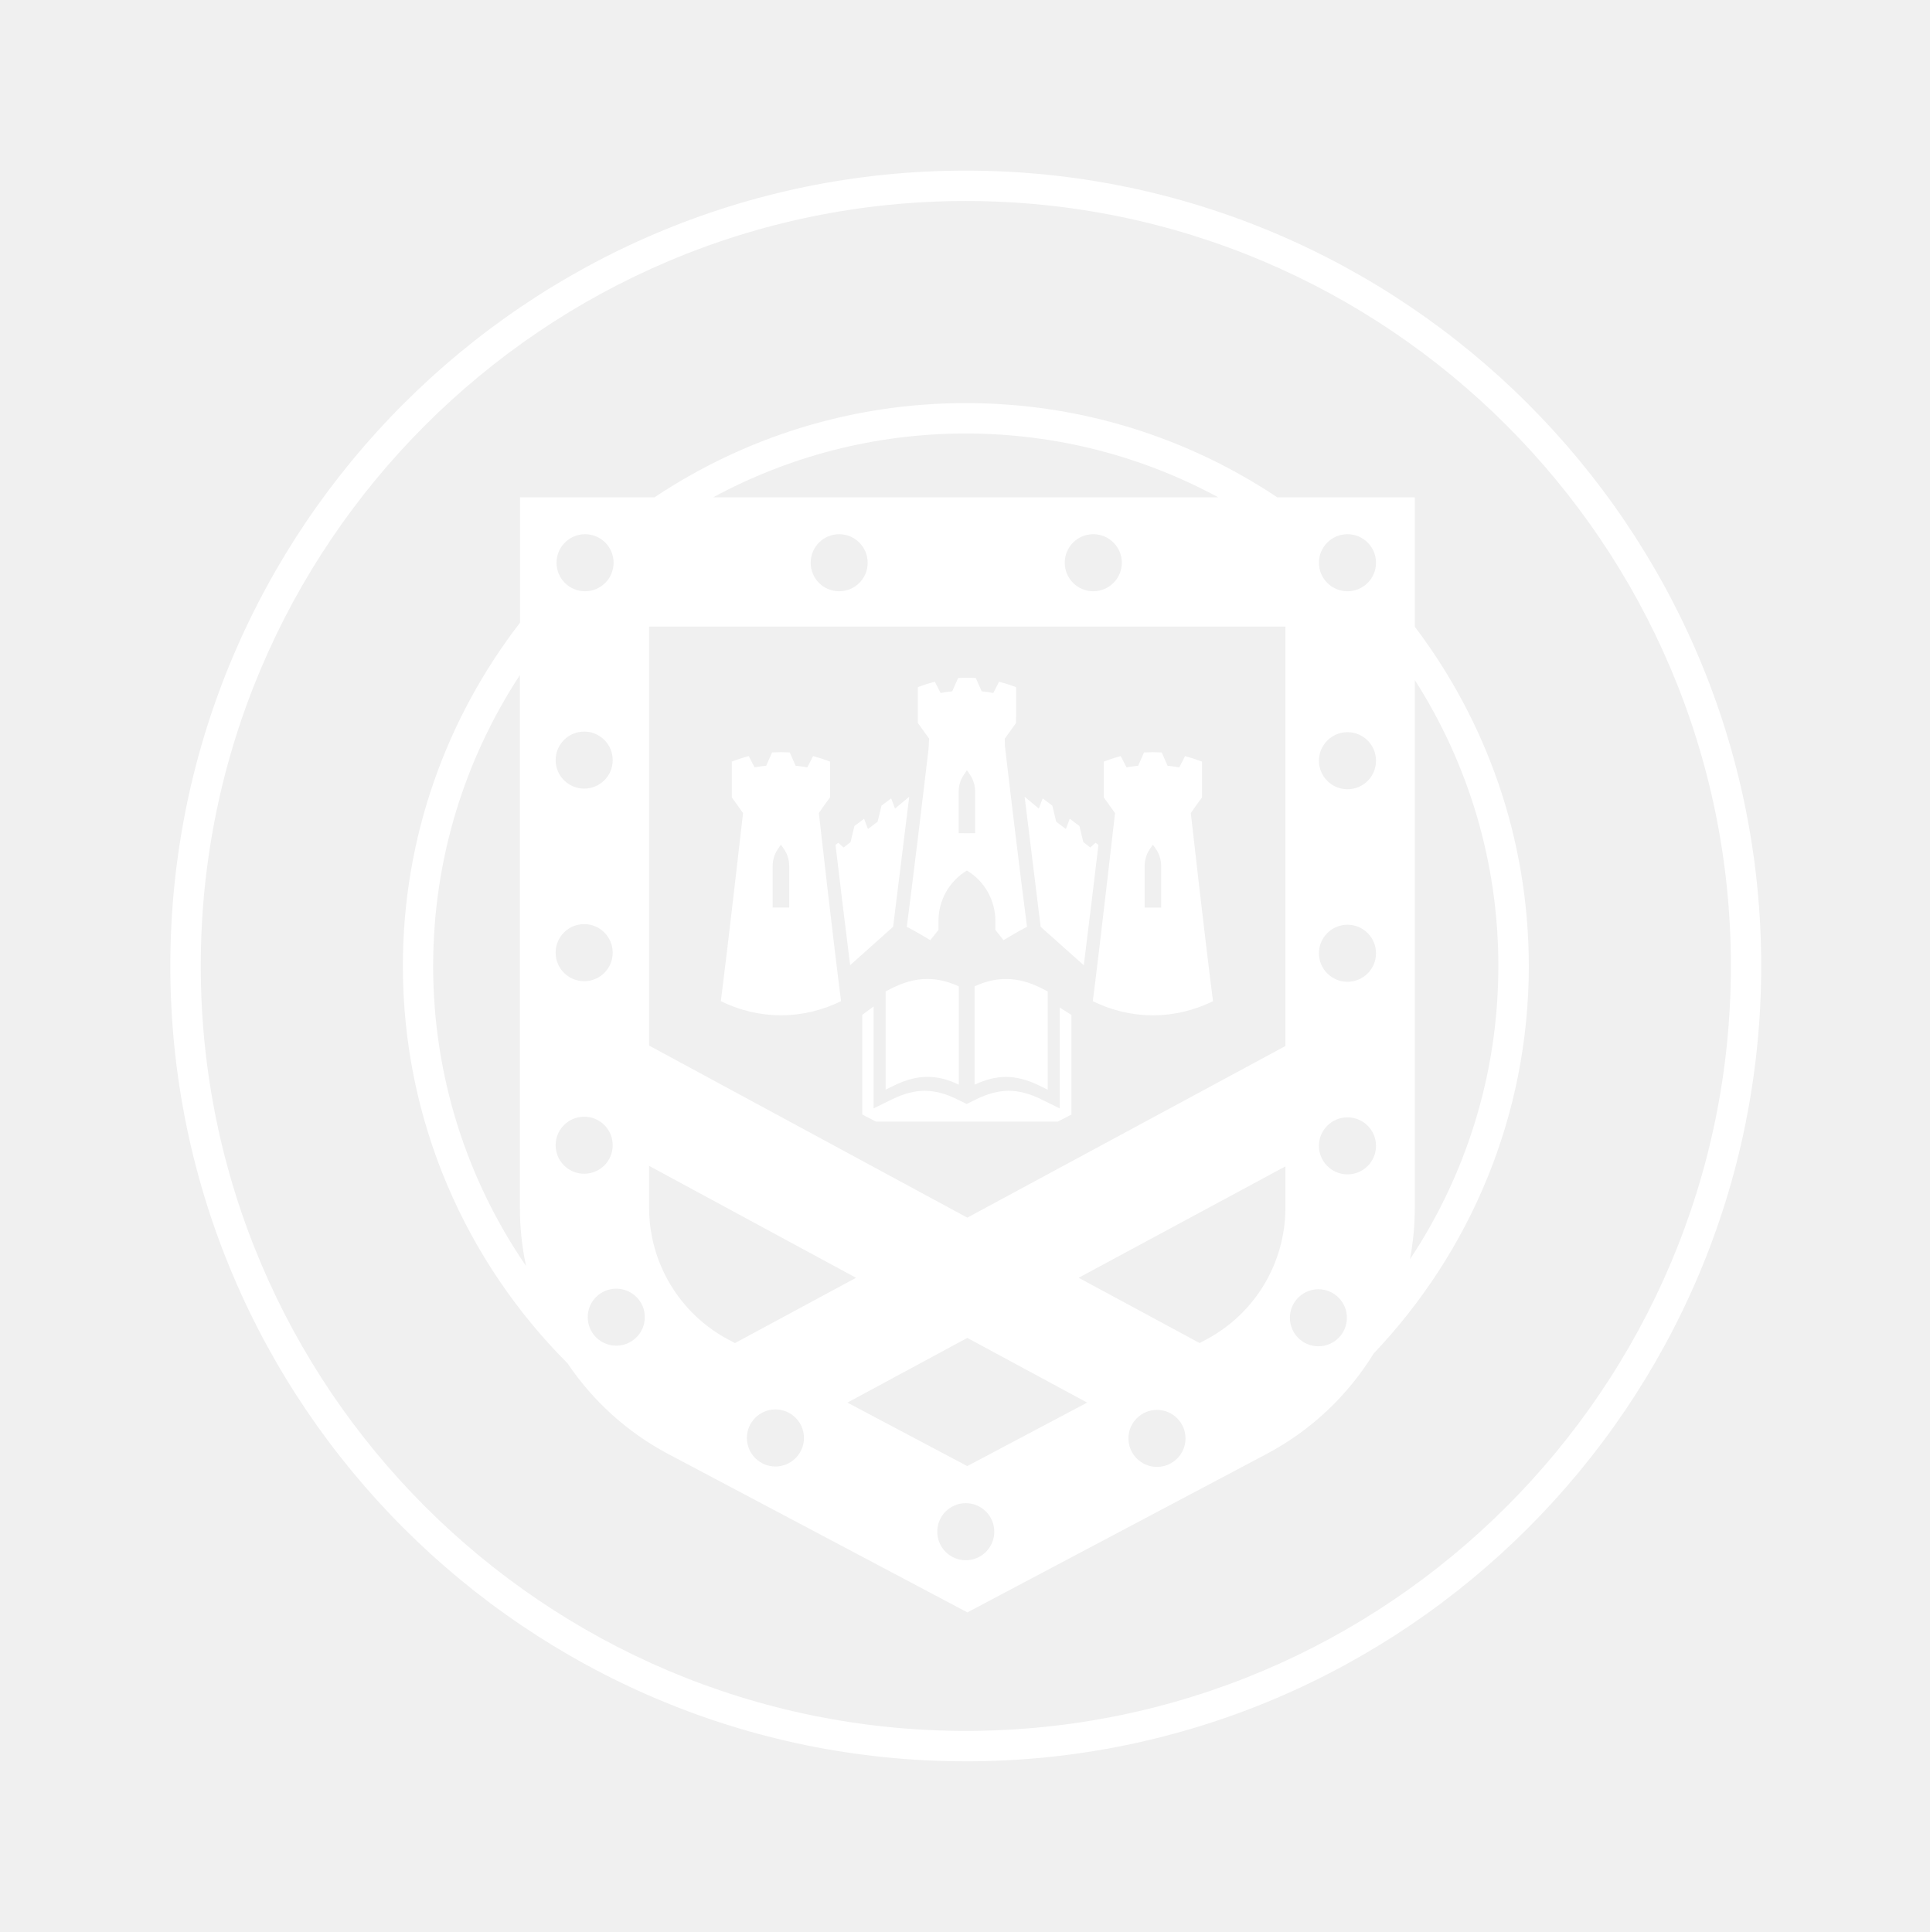
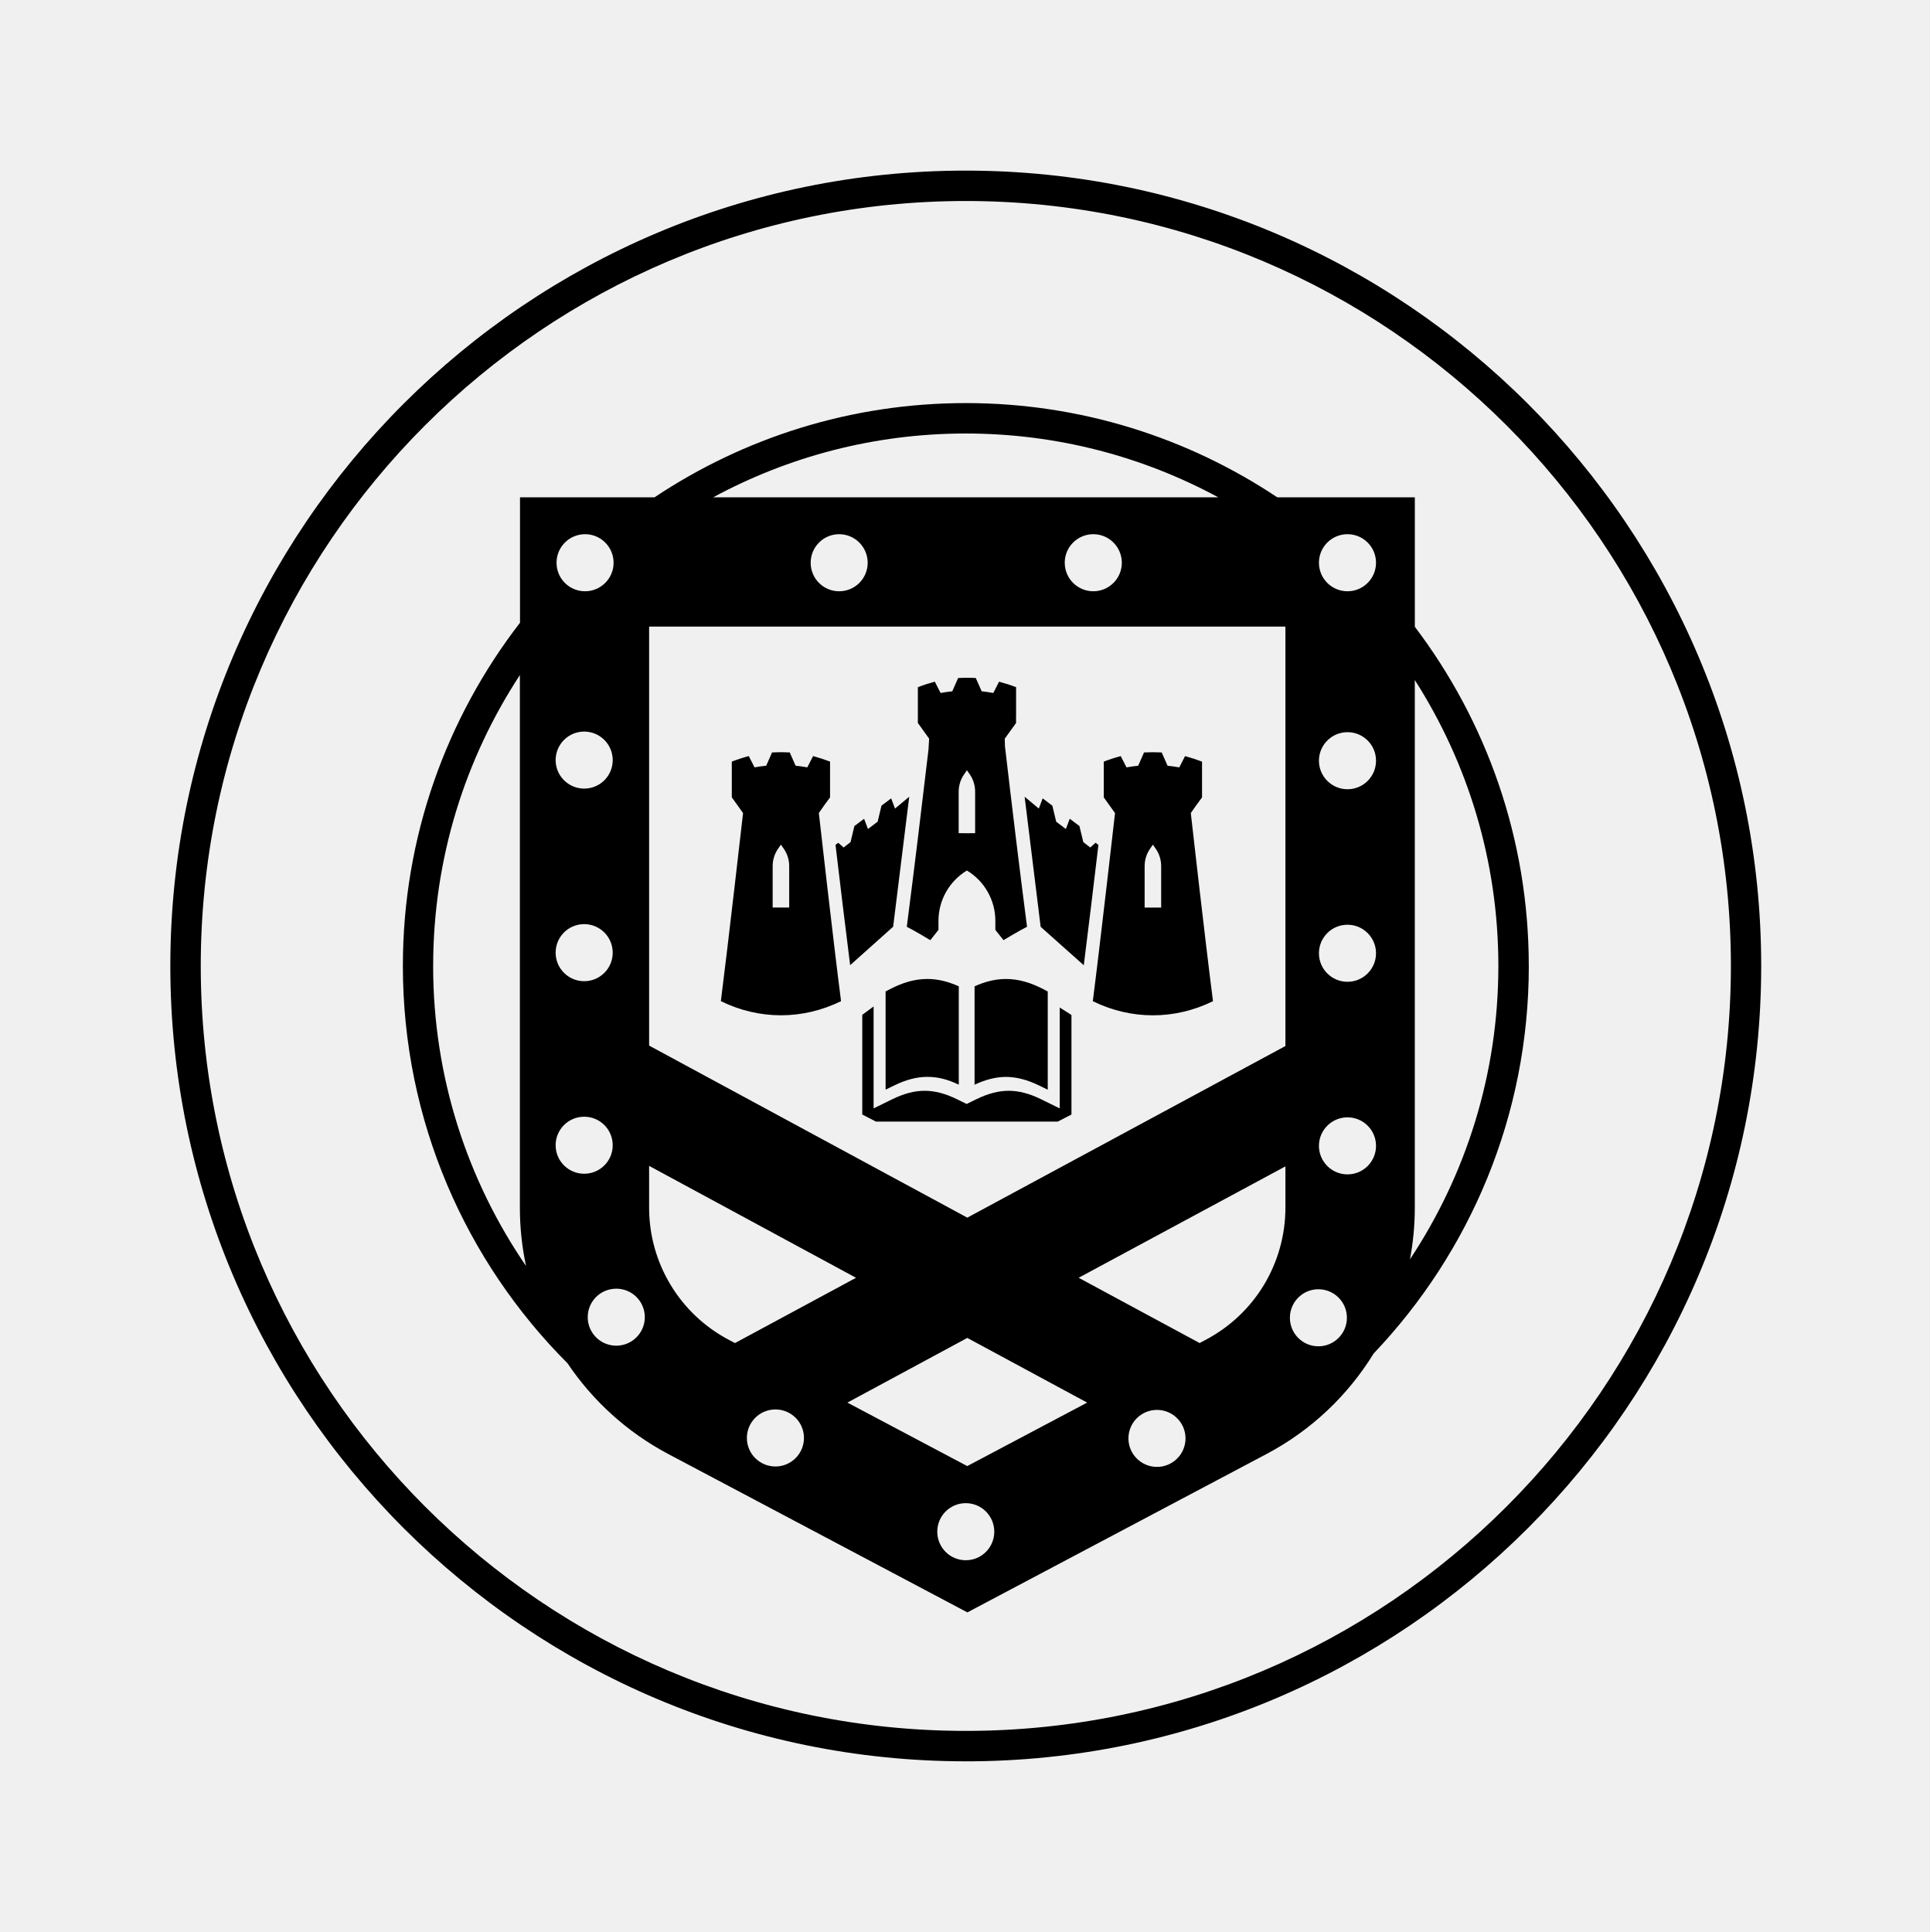
<svg xmlns="http://www.w3.org/2000/svg" xmlns:ns1="http://vectornator.io" height="100%" stroke-miterlimit="10" style="fill-rule:nonzero;clip-rule:evenodd;stroke-linecap:round;stroke-linejoin:round;" version="1.1" viewBox="0 0 803 804" width="100%" xml:space="preserve">
  <defs />
  <g id="Untitled" ns1:layerName="Untitled">
-     <path d="M483.129 377.684C480.826 377.716 478.565 377.716 476.261 377.684L476.261 360.46C476.261 357.911 477.008 355.416 478.437 353.325C478.938 352.579 479.183 352.237 479.685 351.502C480.197 352.248 480.431 352.589 480.964 353.325C482.394 355.416 483.14 357.911 483.14 360.46L483.14 377.684L483.129 377.684ZM495.458 338.373C496.973 336.155 498.53 333.979 500.14 331.846L500.14 316.947C497.815 316.062 495.48 315.304 493.08 314.654C492.269 316.2 491.47 317.779 490.68 319.346C489.07 319.069 487.438 318.824 485.806 318.664C485.017 316.808 484.196 314.974 483.364 313.129C480.9 313.001 478.48 313.001 476.016 313.129C475.205 314.963 474.395 316.808 473.574 318.664C471.963 318.813 470.331 319.058 468.721 319.346C467.932 317.779 467.132 316.2 466.321 314.654C463.922 315.294 461.586 316.051 459.261 316.947L459.261 331.835L463.943 338.373C463.943 338.373 457.651 393.661 454.696 416.644C470.683 424.483 488.718 424.483 504.705 416.644C501.452 391.421 495.458 338.373 495.469 338.373M440.128 466.748L445.812 463.815L445.812 422.392L440.928 419.267L440.928 461.256L433.206 457.47C428.354 455.081 423.928 453.929 419.704 453.929C415.481 453.929 411.034 455.091 406.17 457.47L402.214 459.421L398.236 457.47C393.372 455.081 388.957 453.929 384.723 453.929C380.489 453.929 376.074 455.091 371.21 457.47L363.489 461.256L363.489 418.841L358.775 422.328L358.775 463.805L364.449 466.738M434.603 411.887C428.791 408.816 423.714 407.408 418.563 407.408C414.318 407.408 410.138 408.368 405.498 410.458L405.498 451.412C410.138 449.215 414.436 448.159 418.585 448.159C422.733 448.159 427.426 449.311 432.332 451.721L435.947 453.481L435.947 412.602L434.603 411.898L434.603 411.887ZM398.918 410.447C394.3 408.389 390.077 407.397 385.853 407.397C380.702 407.397 375.636 408.816 369.824 411.887L368.48 412.58L368.48 453.46L372.095 451.7C377.001 449.3 381.502 448.138 385.864 448.138C390.226 448.138 394.311 449.172 398.929 451.38L398.929 410.447M328.358 377.674C326.054 377.706 323.793 377.706 321.49 377.674L321.49 360.45C321.49 357.901 322.236 355.405 323.665 353.315C324.167 352.568 324.412 352.227 324.913 351.491C325.425 352.237 325.66 352.579 326.193 353.315C327.622 355.405 328.369 357.901 328.369 360.45L328.369 377.674L328.358 377.674ZM340.687 338.362C342.201 336.144 343.758 333.968 345.369 331.835L345.369 316.936C343.044 316.051 340.708 315.294 338.309 314.643C337.498 316.19 336.698 317.768 335.909 319.336C334.298 319.058 332.667 318.813 331.035 318.653C330.246 316.797 329.425 314.963 328.593 313.118C326.129 312.99 323.708 312.99 321.244 313.118C320.434 314.952 319.623 316.797 318.802 318.653C317.192 318.802 315.56 319.048 313.95 319.336C313.16 317.768 312.36 316.19 311.55 314.643C309.15 315.283 306.815 316.04 304.49 316.936L304.49 331.825C304.49 331.825 307.934 336.57 309.172 338.362C309.172 338.362 302.879 393.65 299.936 416.633C315.923 424.472 333.957 424.472 349.944 416.633C346.691 391.41 340.698 338.362 340.708 338.362M405.722 346.724C403.44 346.756 401.136 346.756 398.886 346.724L398.886 329.5C398.886 326.951 399.633 324.444 401.062 322.375C401.542 321.629 401.808 321.266 402.31 320.52C402.79 321.266 403.056 321.629 403.589 322.375C404.997 324.444 405.733 326.961 405.733 329.5L405.733 346.724L405.722 346.724ZM386.312 311.689L386.355 311.689C383.454 336.357 380.478 361.025 377.3 385.683C380.478 387.251 387.091 391.25 387.091 391.25L390.482 386.974L390.482 383.166C390.482 374.613 394.993 366.678 402.31 362.263C405.989 364.481 408.933 367.542 410.98 371.179C413.007 374.773 414.148 378.879 414.148 383.166L414.148 386.974L417.539 391.25C417.539 391.25 424.141 387.251 427.33 385.683C424.077 360.62 421.059 335.504 418.126 310.42L418.062 307.402L422.669 300.992C422.669 300.992 422.733 300.906 422.765 300.864L422.755 298.379C422.755 298.379 422.765 298.379 422.776 298.379L422.776 285.975C420.451 285.069 418.094 284.333 415.694 283.682C414.884 285.239 414.084 286.807 413.295 288.386C411.684 288.087 410.074 287.852 408.453 287.682C407.631 285.847 406.821 284.002 406.01 282.157C403.547 282.019 401.126 282.019 398.662 282.157C397.841 284.013 397.03 285.847 396.22 287.682C394.599 287.852 392.967 288.087 391.357 288.386C390.578 286.818 389.767 285.239 388.957 283.682C386.547 284.333 384.222 285.069 381.897 285.975L381.897 300.853L386.589 307.38L386.344 311.678L386.312 311.689ZM455.848 350.712L453.63 352.685L450.74 350.424L449.129 343.748L445.098 340.719L443.487 344.985L439.467 341.956L437.856 335.269L433.836 332.24L432.225 336.485L426.327 331.558L432.993 385.683L450.942 401.691C453.033 385.011 455.059 368.31 457.032 351.608L455.848 350.712ZM371.616 385.683L378.313 331.558L372.405 336.485L370.794 332.24L366.774 335.269L365.163 341.956L361.142 344.985L359.532 340.73L355.501 343.759L353.89 350.446L351.021 352.696L348.782 350.723L347.64 351.587C349.603 368.288 351.64 384.979 353.73 401.659L371.594 385.683L371.616 385.683ZM401.862 732.97C219.35 732.97 70.871 584.491 70.871 401.979C70.871 219.468 219.297 71 401.808 71C584.32 71 732.799 219.479 732.799 401.99C732.799 584.501 584.32 732.98 401.808 732.98L401.862 732.97ZM401.862 83.648C226.336 83.648 83.531 226.454 83.531 401.979C83.531 577.505 226.336 720.31 401.862 720.31C577.387 720.31 720.193 577.505 720.193 401.979C720.193 226.454 577.334 83.648 401.808 83.648L401.862 83.648ZM636.099 401.979C636.099 349.017 618.427 300.107 588.682 260.827L588.682 206.969L531.464 206.969C494.328 182.204 449.758 167.742 401.862 167.742C353.965 167.742 309.449 182.215 272.313 206.969L216.364 206.969L216.364 259.142C185.83 298.709 167.625 348.249 167.625 401.979C167.625 466.471 193.818 524.948 236.137 567.341C246.6 582.891 260.848 595.956 278.008 605.064L402.512 670.995L527.016 605.064C545.68 595.177 560.888 580.609 571.543 563.267C611.526 521.236 636.109 464.434 636.109 401.979L636.099 401.979ZM623.439 401.979C623.439 447.071 609.884 489.038 586.655 524.073C587.978 517.066 588.671 509.888 588.671 502.604L588.671 282.989C610.662 317.384 623.439 358.21 623.439 401.969L623.439 401.979ZM560.665 222.305C567.234 222.305 572.535 227.637 572.535 234.186C572.535 240.734 567.224 246.056 560.665 246.056C554.105 246.056 548.784 240.756 548.784 234.186C548.784 227.616 554.095 222.305 560.665 222.305ZM560.665 304.693C567.234 304.693 572.535 310.004 572.535 316.573C572.535 323.143 567.224 328.444 560.665 328.444C554.105 328.444 548.784 323.111 548.784 316.573C548.784 310.036 554.095 304.693 560.665 304.693ZM560.665 384.83C567.234 384.83 572.535 390.152 572.535 396.7C572.535 403.248 567.224 408.57 560.665 408.57C554.105 408.57 548.784 403.27 548.784 396.7C548.784 390.13 554.095 384.83 560.665 384.83ZM560.665 464.978C567.234 464.978 572.535 470.289 572.535 476.848C572.535 483.407 567.224 488.718 560.665 488.718C554.105 488.718 548.784 483.386 548.784 476.848C548.784 470.31 554.095 464.978 560.665 464.978ZM401.808 180.402C439.819 180.402 475.611 190.032 506.902 206.969L296.715 206.969C328.006 190.043 363.798 180.402 401.798 180.402L401.808 180.402ZM466.769 234.186C466.769 240.756 461.437 246.056 454.899 246.056C448.361 246.056 443.018 240.756 443.018 234.186C443.018 227.616 448.329 222.305 454.899 222.305C461.469 222.305 466.769 227.637 466.769 234.186ZM361.025 234.186C361.025 240.756 355.714 246.056 349.155 246.056C342.596 246.056 337.306 240.756 337.306 234.186C337.306 227.616 342.617 222.305 349.155 222.305C355.693 222.305 361.025 227.637 361.025 234.186ZM243.432 222.305C250.002 222.305 255.302 227.637 255.302 234.186C255.302 240.734 249.991 246.056 243.432 246.056C236.873 246.056 231.562 240.756 231.562 234.186C231.562 227.616 236.894 222.305 243.432 222.305ZM243.069 304.447C249.607 304.447 254.94 309.748 254.94 316.328C254.94 322.909 249.607 328.177 243.069 328.177C236.532 328.177 231.189 322.866 231.189 316.328C231.189 309.79 236.489 304.447 243.069 304.447ZM243.069 384.574C249.607 384.574 254.94 389.874 254.94 396.455C254.94 403.035 249.607 408.325 243.069 408.325C236.532 408.325 231.189 403.025 231.189 396.455C231.189 389.885 236.489 384.574 243.069 384.574ZM180.231 401.969C180.231 357.335 193.509 315.752 216.311 280.931L216.311 502.604C216.311 510.848 217.196 518.964 218.87 526.835C194.501 491.257 180.22 448.255 180.22 401.979L180.231 401.969ZM231.189 476.603C231.189 470.033 236.489 464.722 243.069 464.722C249.65 464.722 254.94 470.033 254.94 476.603C254.94 483.172 249.607 488.452 243.069 488.452C236.532 488.452 231.189 483.151 231.189 476.603ZM256.422 560.004C249.852 560.004 244.541 554.692 244.541 548.133C244.541 541.574 249.842 536.285 256.422 536.285C263.002 536.285 268.292 541.596 268.292 548.133C268.292 554.671 262.992 560.004 256.422 560.004ZM303.135 557.508C293.174 552.229 284.813 544.326 279 534.663C273.156 524.969 270.084 513.899 270.084 502.604L270.084 485.178L356.183 531.752L305.812 558.916L303.146 557.508L303.135 557.508ZM322.642 610.279C316.072 610.279 310.761 604.946 310.761 598.409C310.761 591.871 316.061 586.538 322.642 586.538C329.222 586.538 334.512 591.85 334.512 598.409C334.512 604.968 329.179 610.279 322.642 610.279ZM401.83 649.292C395.281 649.292 389.981 643.98 389.981 637.411C389.981 630.841 395.281 625.54 401.83 625.54C408.378 625.54 413.7 630.841 413.7 637.411C413.7 643.98 408.399 649.292 401.83 649.292ZM402.459 610.108L352.589 583.691L402.48 556.772L452.35 583.691L402.459 610.108ZM481.402 610.449C474.853 610.449 469.521 605.149 469.521 598.579C469.521 592.009 474.853 586.73 481.402 586.73C487.95 586.73 493.272 592.042 493.272 598.579C493.272 605.117 487.971 610.449 481.402 610.449ZM534.834 502.594C534.834 513.888 531.752 524.958 525.939 534.653C520.127 544.315 511.755 552.218 501.783 557.497L499.138 558.905L448.809 531.741L534.834 485.391L534.834 502.594ZM534.834 435.308L402.48 506.721L270.084 435.116L270.084 260.753L534.834 260.753L534.834 435.318L534.834 435.308ZM548.549 536.519C555.119 536.519 560.419 541.83 560.419 548.389C560.419 554.948 555.108 560.26 548.549 560.26C541.99 560.26 536.7 554.938 536.7 548.389C536.7 541.841 542.011 536.519 548.549 536.519Z" fill="#ffffff" fill-rule="evenodd" opacity="1" stroke="none" />
+     <path d="M483.129 377.684C480.826 377.716 478.565 377.716 476.261 377.684L476.261 360.46C476.261 357.911 477.008 355.416 478.437 353.325C478.938 352.579 479.183 352.237 479.685 351.502C480.197 352.248 480.431 352.589 480.964 353.325C482.394 355.416 483.14 357.911 483.14 360.46L483.14 377.684L483.129 377.684ZM495.458 338.373C496.973 336.155 498.53 333.979 500.14 331.846L500.14 316.947C497.815 316.062 495.48 315.304 493.08 314.654C492.269 316.2 491.47 317.779 490.68 319.346C489.07 319.069 487.438 318.824 485.806 318.664C485.017 316.808 484.196 314.974 483.364 313.129C480.9 313.001 478.48 313.001 476.016 313.129C475.205 314.963 474.395 316.808 473.574 318.664C471.963 318.813 470.331 319.058 468.721 319.346C467.932 317.779 467.132 316.2 466.321 314.654C463.922 315.294 461.586 316.051 459.261 316.947L459.261 331.835L463.943 338.373C463.943 338.373 457.651 393.661 454.696 416.644C470.683 424.483 488.718 424.483 504.705 416.644C501.452 391.421 495.458 338.373 495.469 338.373M440.128 466.748L445.812 463.815L445.812 422.392L440.928 419.267L440.928 461.256L433.206 457.47C428.354 455.081 423.928 453.929 419.704 453.929C415.481 453.929 411.034 455.091 406.17 457.47L402.214 459.421L398.236 457.47C393.372 455.081 388.957 453.929 384.723 453.929C380.489 453.929 376.074 455.091 371.21 457.47L363.489 461.256L363.489 418.841L358.775 422.328L358.775 463.805L364.449 466.738M434.603 411.887C428.791 408.816 423.714 407.408 418.563 407.408C414.318 407.408 410.138 408.368 405.498 410.458L405.498 451.412C410.138 449.215 414.436 448.159 418.585 448.159C422.733 448.159 427.426 449.311 432.332 451.721L435.947 453.481L435.947 412.602L434.603 411.898L434.603 411.887ZM398.918 410.447C394.3 408.389 390.077 407.397 385.853 407.397C380.702 407.397 375.636 408.816 369.824 411.887L368.48 412.58L368.48 453.46L372.095 451.7C377.001 449.3 381.502 448.138 385.864 448.138C390.226 448.138 394.311 449.172 398.929 451.38L398.929 410.447M328.358 377.674C326.054 377.706 323.793 377.706 321.49 377.674L321.49 360.45C321.49 357.901 322.236 355.405 323.665 353.315C324.167 352.568 324.412 352.227 324.913 351.491C325.425 352.237 325.66 352.579 326.193 353.315C327.622 355.405 328.369 357.901 328.369 360.45L328.369 377.674L328.358 377.674ZM340.687 338.362C342.201 336.144 343.758 333.968 345.369 331.835L345.369 316.936C343.044 316.051 340.708 315.294 338.309 314.643C337.498 316.19 336.698 317.768 335.909 319.336C334.298 319.058 332.667 318.813 331.035 318.653C330.246 316.797 329.425 314.963 328.593 313.118C326.129 312.99 323.708 312.99 321.244 313.118C320.434 314.952 319.623 316.797 318.802 318.653C317.192 318.802 315.56 319.048 313.95 319.336C313.16 317.768 312.36 316.19 311.55 314.643C309.15 315.283 306.815 316.04 304.49 316.936L304.49 331.825C304.49 331.825 307.934 336.57 309.172 338.362C309.172 338.362 302.879 393.65 299.936 416.633C315.923 424.472 333.957 424.472 349.944 416.633C346.691 391.41 340.698 338.362 340.708 338.362M405.722 346.724C403.44 346.756 401.136 346.756 398.886 346.724L398.886 329.5C398.886 326.951 399.633 324.444 401.062 322.375C401.542 321.629 401.808 321.266 402.31 320.52C402.79 321.266 403.056 321.629 403.589 322.375C404.997 324.444 405.733 326.961 405.733 329.5L405.733 346.724L405.722 346.724ZM386.312 311.689L386.355 311.689C383.454 336.357 380.478 361.025 377.3 385.683C380.478 387.251 387.091 391.25 387.091 391.25L390.482 386.974L390.482 383.166C390.482 374.613 394.993 366.678 402.31 362.263C405.989 364.481 408.933 367.542 410.98 371.179C413.007 374.773 414.148 378.879 414.148 383.166L414.148 386.974L417.539 391.25C417.539 391.25 424.141 387.251 427.33 385.683C424.077 360.62 421.059 335.504 418.126 310.42L418.062 307.402L422.669 300.992C422.669 300.992 422.733 300.906 422.765 300.864L422.755 298.379C422.755 298.379 422.765 298.379 422.776 298.379L422.776 285.975C420.451 285.069 418.094 284.333 415.694 283.682C414.884 285.239 414.084 286.807 413.295 288.386C411.684 288.087 410.074 287.852 408.453 287.682C407.631 285.847 406.821 284.002 406.01 282.157C403.547 282.019 401.126 282.019 398.662 282.157C397.841 284.013 397.03 285.847 396.22 287.682C394.599 287.852 392.967 288.087 391.357 288.386C390.578 286.818 389.767 285.239 388.957 283.682C386.547 284.333 384.222 285.069 381.897 285.975L381.897 300.853L386.589 307.38L386.344 311.678L386.312 311.689ZM455.848 350.712L453.63 352.685L450.74 350.424L449.129 343.748L445.098 340.719L443.487 344.985L439.467 341.956L437.856 335.269L433.836 332.24L432.225 336.485L426.327 331.558L432.993 385.683L450.942 401.691C453.033 385.011 455.059 368.31 457.032 351.608L455.848 350.712ZM371.616 385.683L378.313 331.558L372.405 336.485L370.794 332.24L366.774 335.269L365.163 341.956L361.142 344.985L359.532 340.73L355.501 343.759L353.89 350.446L351.021 352.696L348.782 350.723L347.64 351.587C349.603 368.288 351.64 384.979 353.73 401.659L371.594 385.683L371.616 385.683ZM401.862 732.97C219.35 732.97 70.871 584.491 70.871 401.979C70.871 219.468 219.297 71 401.808 71C584.32 71 732.799 219.479 732.799 401.99C732.799 584.501 584.32 732.98 401.808 732.98L401.862 732.97ZM401.862 83.648C226.336 83.648 83.531 226.454 83.531 401.979C83.531 577.505 226.336 720.31 401.862 720.31C577.387 720.31 720.193 577.505 720.193 401.979C720.193 226.454 577.334 83.648 401.808 83.648L401.862 83.648ZM636.099 401.979C636.099 349.017 618.427 300.107 588.682 260.827L588.682 206.969L531.464 206.969C494.328 182.204 449.758 167.742 401.862 167.742C353.965 167.742 309.449 182.215 272.313 206.969L216.364 206.969L216.364 259.142C185.83 298.709 167.625 348.249 167.625 401.979C167.625 466.471 193.818 524.948 236.137 567.341C246.6 582.891 260.848 595.956 278.008 605.064L402.512 670.995L527.016 605.064C545.68 595.177 560.888 580.609 571.543 563.267C611.526 521.236 636.109 464.434 636.109 401.979L636.099 401.979ZM623.439 401.979C623.439 447.071 609.884 489.038 586.655 524.073C587.978 517.066 588.671 509.888 588.671 502.604L588.671 282.989C610.662 317.384 623.439 358.21 623.439 401.969L623.439 401.979ZM560.665 222.305C567.234 222.305 572.535 227.637 572.535 234.186C572.535 240.734 567.224 246.056 560.665 246.056C554.105 246.056 548.784 240.756 548.784 234.186C548.784 227.616 554.095 222.305 560.665 222.305ZM560.665 304.693C567.234 304.693 572.535 310.004 572.535 316.573C572.535 323.143 567.224 328.444 560.665 328.444C554.105 328.444 548.784 323.111 548.784 316.573C548.784 310.036 554.095 304.693 560.665 304.693ZM560.665 384.83C567.234 384.83 572.535 390.152 572.535 396.7C572.535 403.248 567.224 408.57 560.665 408.57C554.105 408.57 548.784 403.27 548.784 396.7C548.784 390.13 554.095 384.83 560.665 384.83ZM560.665 464.978C567.234 464.978 572.535 470.289 572.535 476.848C572.535 483.407 567.224 488.718 560.665 488.718C554.105 488.718 548.784 483.386 548.784 476.848C548.784 470.31 554.095 464.978 560.665 464.978ZM401.808 180.402C439.819 180.402 475.611 190.032 506.902 206.969L296.715 206.969C328.006 190.043 363.798 180.402 401.798 180.402L401.808 180.402ZM466.769 234.186C466.769 240.756 461.437 246.056 454.899 246.056C448.361 246.056 443.018 240.756 443.018 234.186C443.018 227.616 448.329 222.305 454.899 222.305C461.469 222.305 466.769 227.637 466.769 234.186ZM361.025 234.186C361.025 240.756 355.714 246.056 349.155 246.056C342.596 246.056 337.306 240.756 337.306 234.186C337.306 227.616 342.617 222.305 349.155 222.305C355.693 222.305 361.025 227.637 361.025 234.186ZM243.432 222.305C250.002 222.305 255.302 227.637 255.302 234.186C255.302 240.734 249.991 246.056 243.432 246.056C236.873 246.056 231.562 240.756 231.562 234.186C231.562 227.616 236.894 222.305 243.432 222.305ZM243.069 304.447C249.607 304.447 254.94 309.748 254.94 316.328C254.94 322.909 249.607 328.177 243.069 328.177C236.532 328.177 231.189 322.866 231.189 316.328C231.189 309.79 236.489 304.447 243.069 304.447ZM243.069 384.574C249.607 384.574 254.94 389.874 254.94 396.455C254.94 403.035 249.607 408.325 243.069 408.325C236.532 408.325 231.189 403.025 231.189 396.455C231.189 389.885 236.489 384.574 243.069 384.574ZM180.231 401.969C180.231 357.335 193.509 315.752 216.311 280.931L216.311 502.604C216.311 510.848 217.196 518.964 218.87 526.835C194.501 491.257 180.22 448.255 180.22 401.979L180.231 401.969ZM231.189 476.603C231.189 470.033 236.489 464.722 243.069 464.722C249.65 464.722 254.94 470.033 254.94 476.603C254.94 483.172 249.607 488.452 243.069 488.452C236.532 488.452 231.189 483.151 231.189 476.603ZM256.422 560.004C249.852 560.004 244.541 554.692 244.541 548.133C244.541 541.574 249.842 536.285 256.422 536.285C263.002 536.285 268.292 541.596 268.292 548.133C268.292 554.671 262.992 560.004 256.422 560.004ZM303.135 557.508C293.174 552.229 284.813 544.326 279 534.663C273.156 524.969 270.084 513.899 270.084 502.604L270.084 485.178L356.183 531.752L305.812 558.916L303.146 557.508L303.135 557.508ZM322.642 610.279C316.072 610.279 310.761 604.946 310.761 598.409C310.761 591.871 316.061 586.538 322.642 586.538C329.222 586.538 334.512 591.85 334.512 598.409C334.512 604.968 329.179 610.279 322.642 610.279ZM401.83 649.292C395.281 649.292 389.981 643.98 389.981 637.411C389.981 630.841 395.281 625.54 401.83 625.54C408.378 625.54 413.7 630.841 413.7 637.411C413.7 643.98 408.399 649.292 401.83 649.292ZM402.459 610.108L352.589 583.691L402.48 556.772L452.35 583.691L402.459 610.108ZM481.402 610.449C474.853 610.449 469.521 605.149 469.521 598.579C469.521 592.009 474.853 586.73 481.402 586.73C487.95 586.73 493.272 592.042 493.272 598.579C493.272 605.117 487.971 610.449 481.402 610.449ZM534.834 502.594C534.834 513.888 531.752 524.958 525.939 534.653C520.127 544.315 511.755 552.218 501.783 557.497L499.138 558.905L448.809 531.741L534.834 485.391L534.834 502.594ZM534.834 435.308L402.48 506.721L270.084 435.116L270.084 260.753L534.834 260.753L534.834 435.318L534.834 435.308ZM548.549 536.519C555.119 536.519 560.419 541.83 560.419 548.389C560.419 554.948 555.108 560.26 548.549 560.26C541.99 560.26 536.7 554.938 536.7 548.389C536.7 541.841 542.011 536.519 548.549 536.519Z" fill="#000000" fill-rule="evenodd" opacity="1" stroke="none" />
  </g>
</svg>
